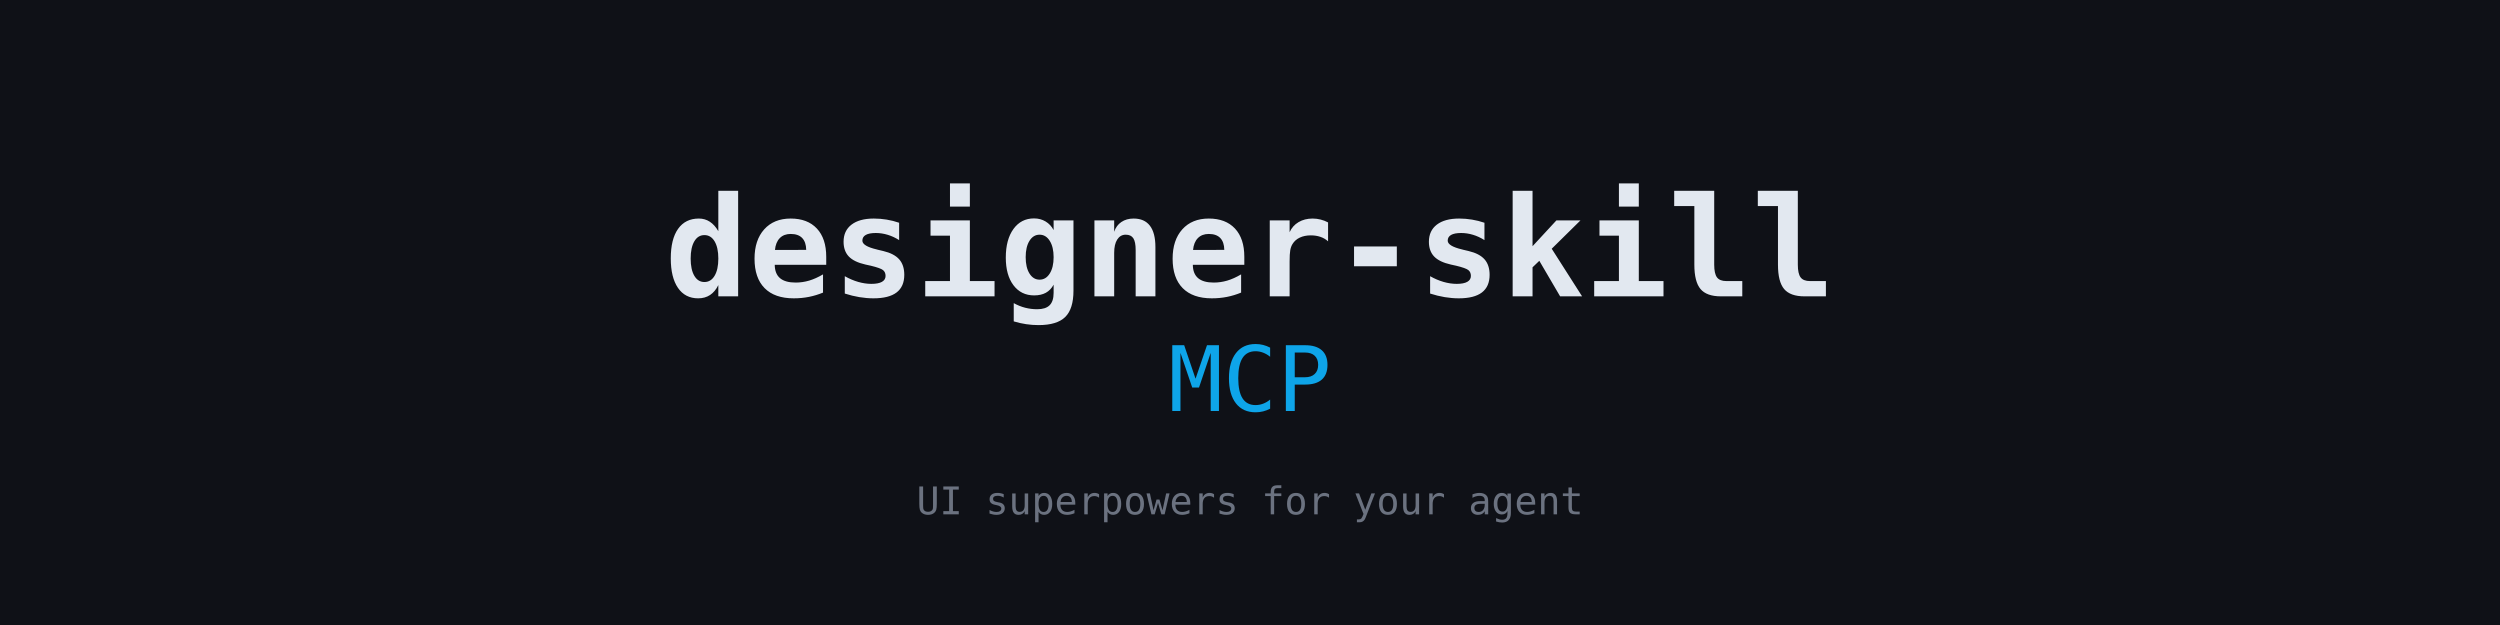
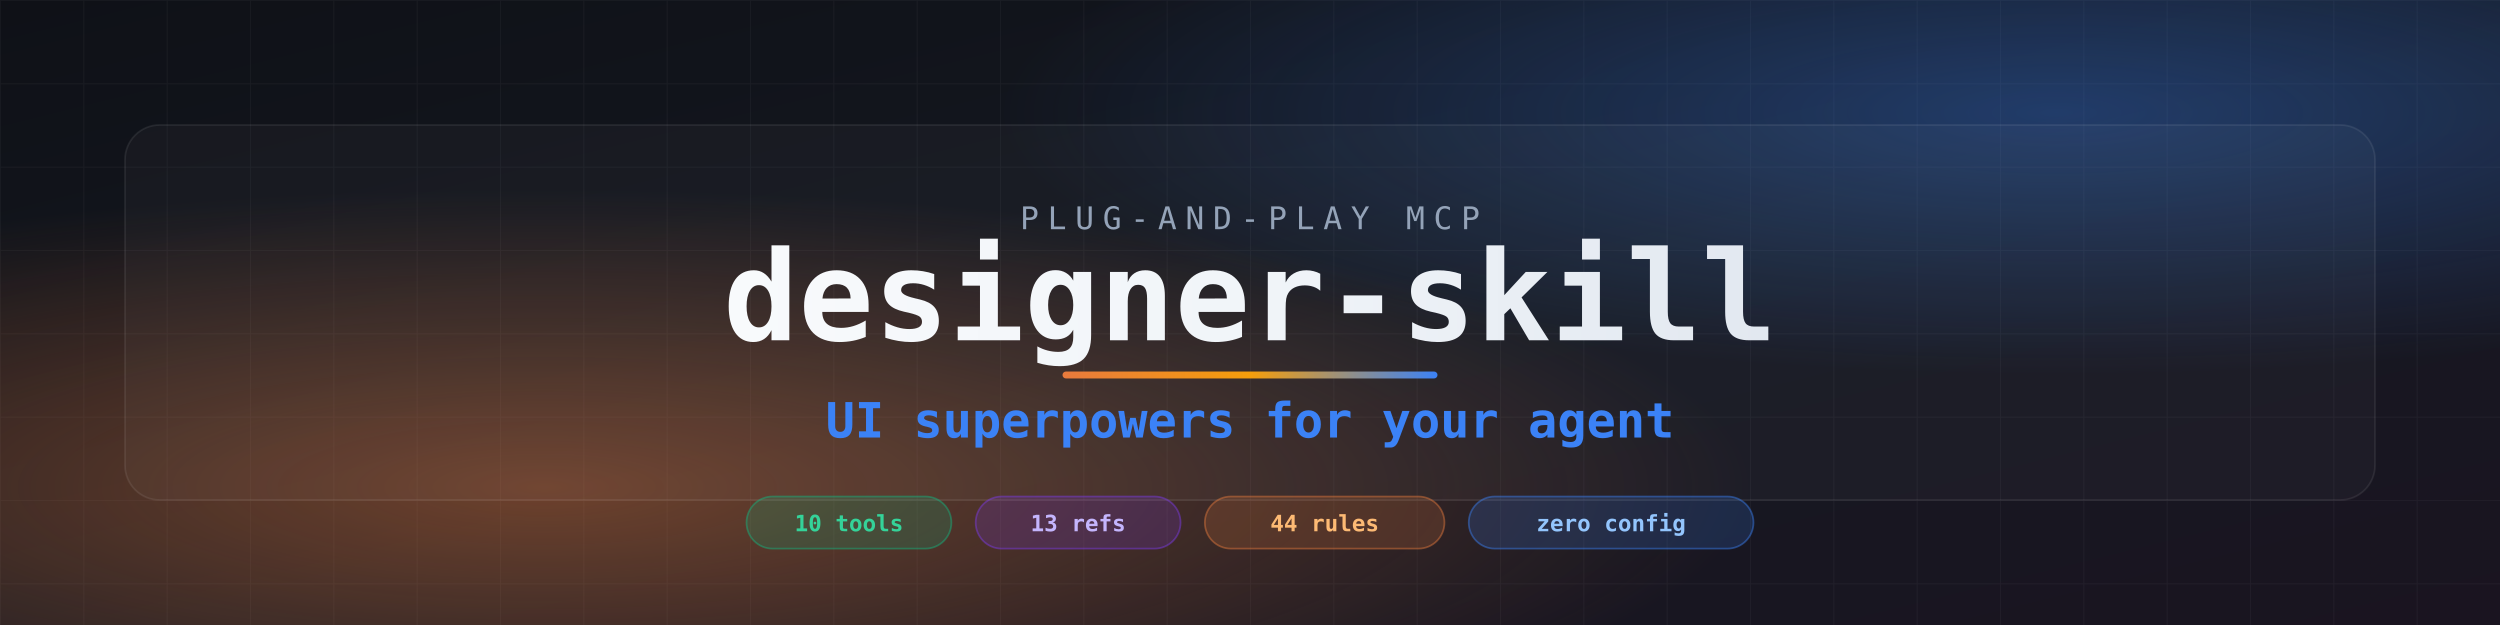
- <svg xmlns="http://www.w3.org/2000/svg" viewBox="0 0 1440 360">
-   <rect width="1440" height="360" fill="#0f1117" />
-   <text x="720" y="148" font-family="ui-monospace, 'Cascadia Code', 'SF Mono', Menlo, monospace" font-size="80" font-weight="600" fill="#e2e8f0" text-anchor="middle" dominant-baseline="middle">designer-skill</text>
-   <text x="720" y="222" font-family="ui-monospace, 'Cascadia Code', 'SF Mono', Menlo, monospace" font-size="52" font-weight="400" fill="#0ea5e9" text-anchor="middle" dominant-baseline="middle">MCP</text>
-   <text x="720" y="290" font-family="ui-monospace, 'Cascadia Code', 'SF Mono', Menlo, monospace" font-size="22" font-weight="400" fill="#6b7280" text-anchor="middle" dominant-baseline="middle">UI superpowers for your agent</text>
+ <svg xmlns="http://www.w3.org/2000/svg" viewBox="0 0 1440 360" role="img" aria-label="designer-skill MCP banner">
+   <defs>
+     <linearGradient id="bg" x1="0%" y1="0%" x2="100%" y2="100%">
+       <stop offset="0%" stop-color="#0f1117" />
+       <stop offset="55%" stop-color="#151922" />
+       <stop offset="100%" stop-color="#1a1420" />
+     </linearGradient>
+     <radialGradient id="glow-coral" cx="22%" cy="78%" r="48%">
+       <stop offset="0%" stop-color="#e87a3d" stop-opacity="0.42" />
+       <stop offset="100%" stop-color="#e87a3d" stop-opacity="0" />
+     </radialGradient>
+     <radialGradient id="glow-blue" cx="82%" cy="18%" r="42%">
+       <stop offset="0%" stop-color="#3b82f6" stop-opacity="0.34" />
+       <stop offset="100%" stop-color="#3b82f6" stop-opacity="0" />
+     </radialGradient>
+     <linearGradient id="title" x1="0%" y1="0%" x2="100%" y2="0%">
+       <stop offset="0%" stop-color="#f8fafc" />
+       <stop offset="48%" stop-color="#f1f5f9" />
+       <stop offset="100%" stop-color="#e2e8f0" />
+     </linearGradient>
+     <linearGradient id="accent" x1="0%" y1="0%" x2="100%" y2="0%">
+       <stop offset="0%" stop-color="#e87a3d" />
+       <stop offset="50%" stop-color="#f59e0b" />
+       <stop offset="100%" stop-color="#3b82f6" />
+     </linearGradient>
+     <pattern id="grid" width="48" height="48" patternUnits="userSpaceOnUse">
+       <path d="M 48 0 L 0 0 0 48" fill="none" stroke="#ffffff" stroke-opacity="0.04" stroke-width="1" />
+     </pattern>
+   </defs>
+   <rect width="1440" height="360" fill="url(#bg)" />
+   <rect width="1440" height="360" fill="url(#grid)" />
+   <rect width="1440" height="360" fill="url(#glow-coral)" />
+   <rect width="1440" height="360" fill="url(#glow-blue)" />
+   <rect x="72" y="72" width="1296" height="216" rx="20" fill="#ffffff" fill-opacity="0.03" stroke="#ffffff" stroke-opacity="0.08" />
+   <text x="720" y="132" font-family="ui-monospace, 'Cascadia Code', 'SF Mono', Menlo, monospace" font-size="18" font-weight="500" fill="#94a3b8" text-anchor="middle" letter-spacing="0.28em">PLUG-AND-PLAY MCP</text>
+   <text x="720" y="196" font-family="ui-monospace, 'Cascadia Code', 'SF Mono', Menlo, monospace" font-size="72" font-weight="700" fill="url(#title)" text-anchor="middle">designer-skill</text>
+   <rect x="612" y="214" width="216" height="4" rx="2" fill="url(#accent)" />
+   <text x="720" y="252" font-family="ui-monospace, 'Cascadia Code', 'SF Mono', Menlo, monospace" font-size="28" font-weight="600" fill="#3b82f6" text-anchor="middle">UI superpowers for your agent</text>
+   <g font-family="ui-monospace, 'Cascadia Code', 'SF Mono', Menlo, monospace" font-size="13" font-weight="600">
+     <rect x="430" y="286" width="118" height="30" rx="15" fill="#10b981" fill-opacity="0.18" stroke="#10b981" stroke-opacity="0.45" />
+     <text x="489" y="306" fill="#34d399" text-anchor="middle">10 tools</text>
+     <rect x="562" y="286" width="118" height="30" rx="15" fill="#7c3aed" fill-opacity="0.18" stroke="#7c3aed" stroke-opacity="0.45" />
+     <text x="621" y="306" fill="#c4b5fd" text-anchor="middle">13 refs</text>
+     <rect x="694" y="286" width="138" height="30" rx="15" fill="#e87a3d" fill-opacity="0.18" stroke="#e87a3d" stroke-opacity="0.45" />
+     <text x="763" y="306" fill="#fdba74" text-anchor="middle">44 rules</text>
+     <rect x="846" y="286" width="164" height="30" rx="15" fill="#3b82f6" fill-opacity="0.18" stroke="#3b82f6" stroke-opacity="0.45" />
+     <text x="928" y="306" fill="#93c5fd" text-anchor="middle">zero config</text>
+   </g>
</svg>
